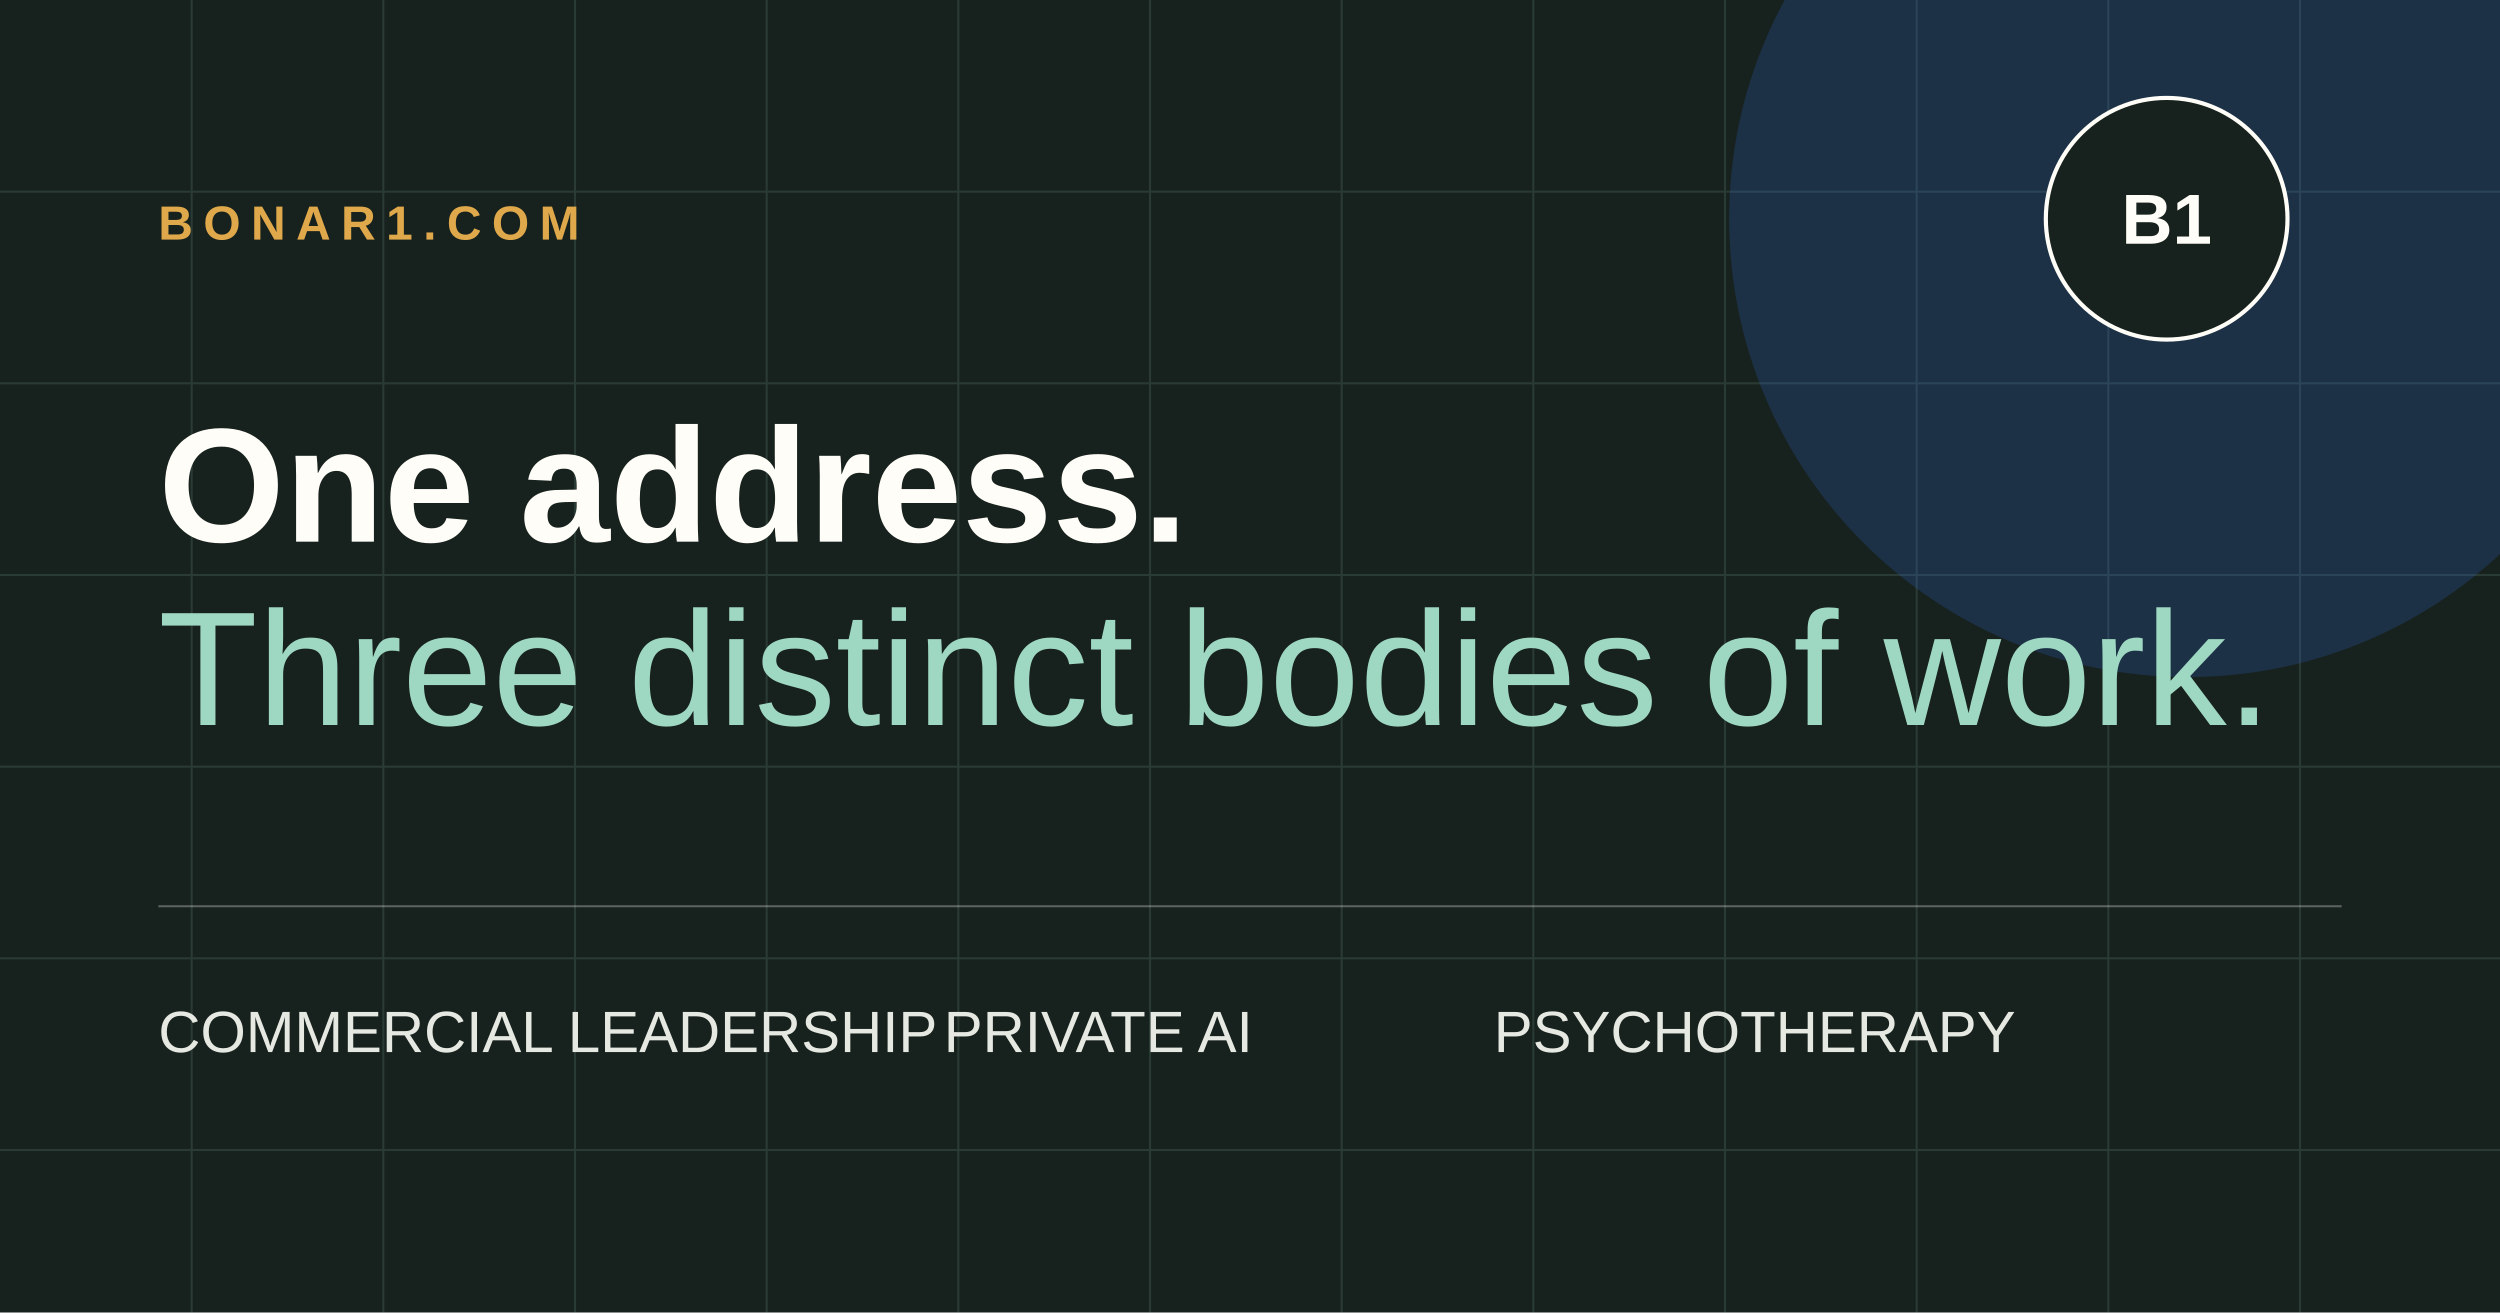
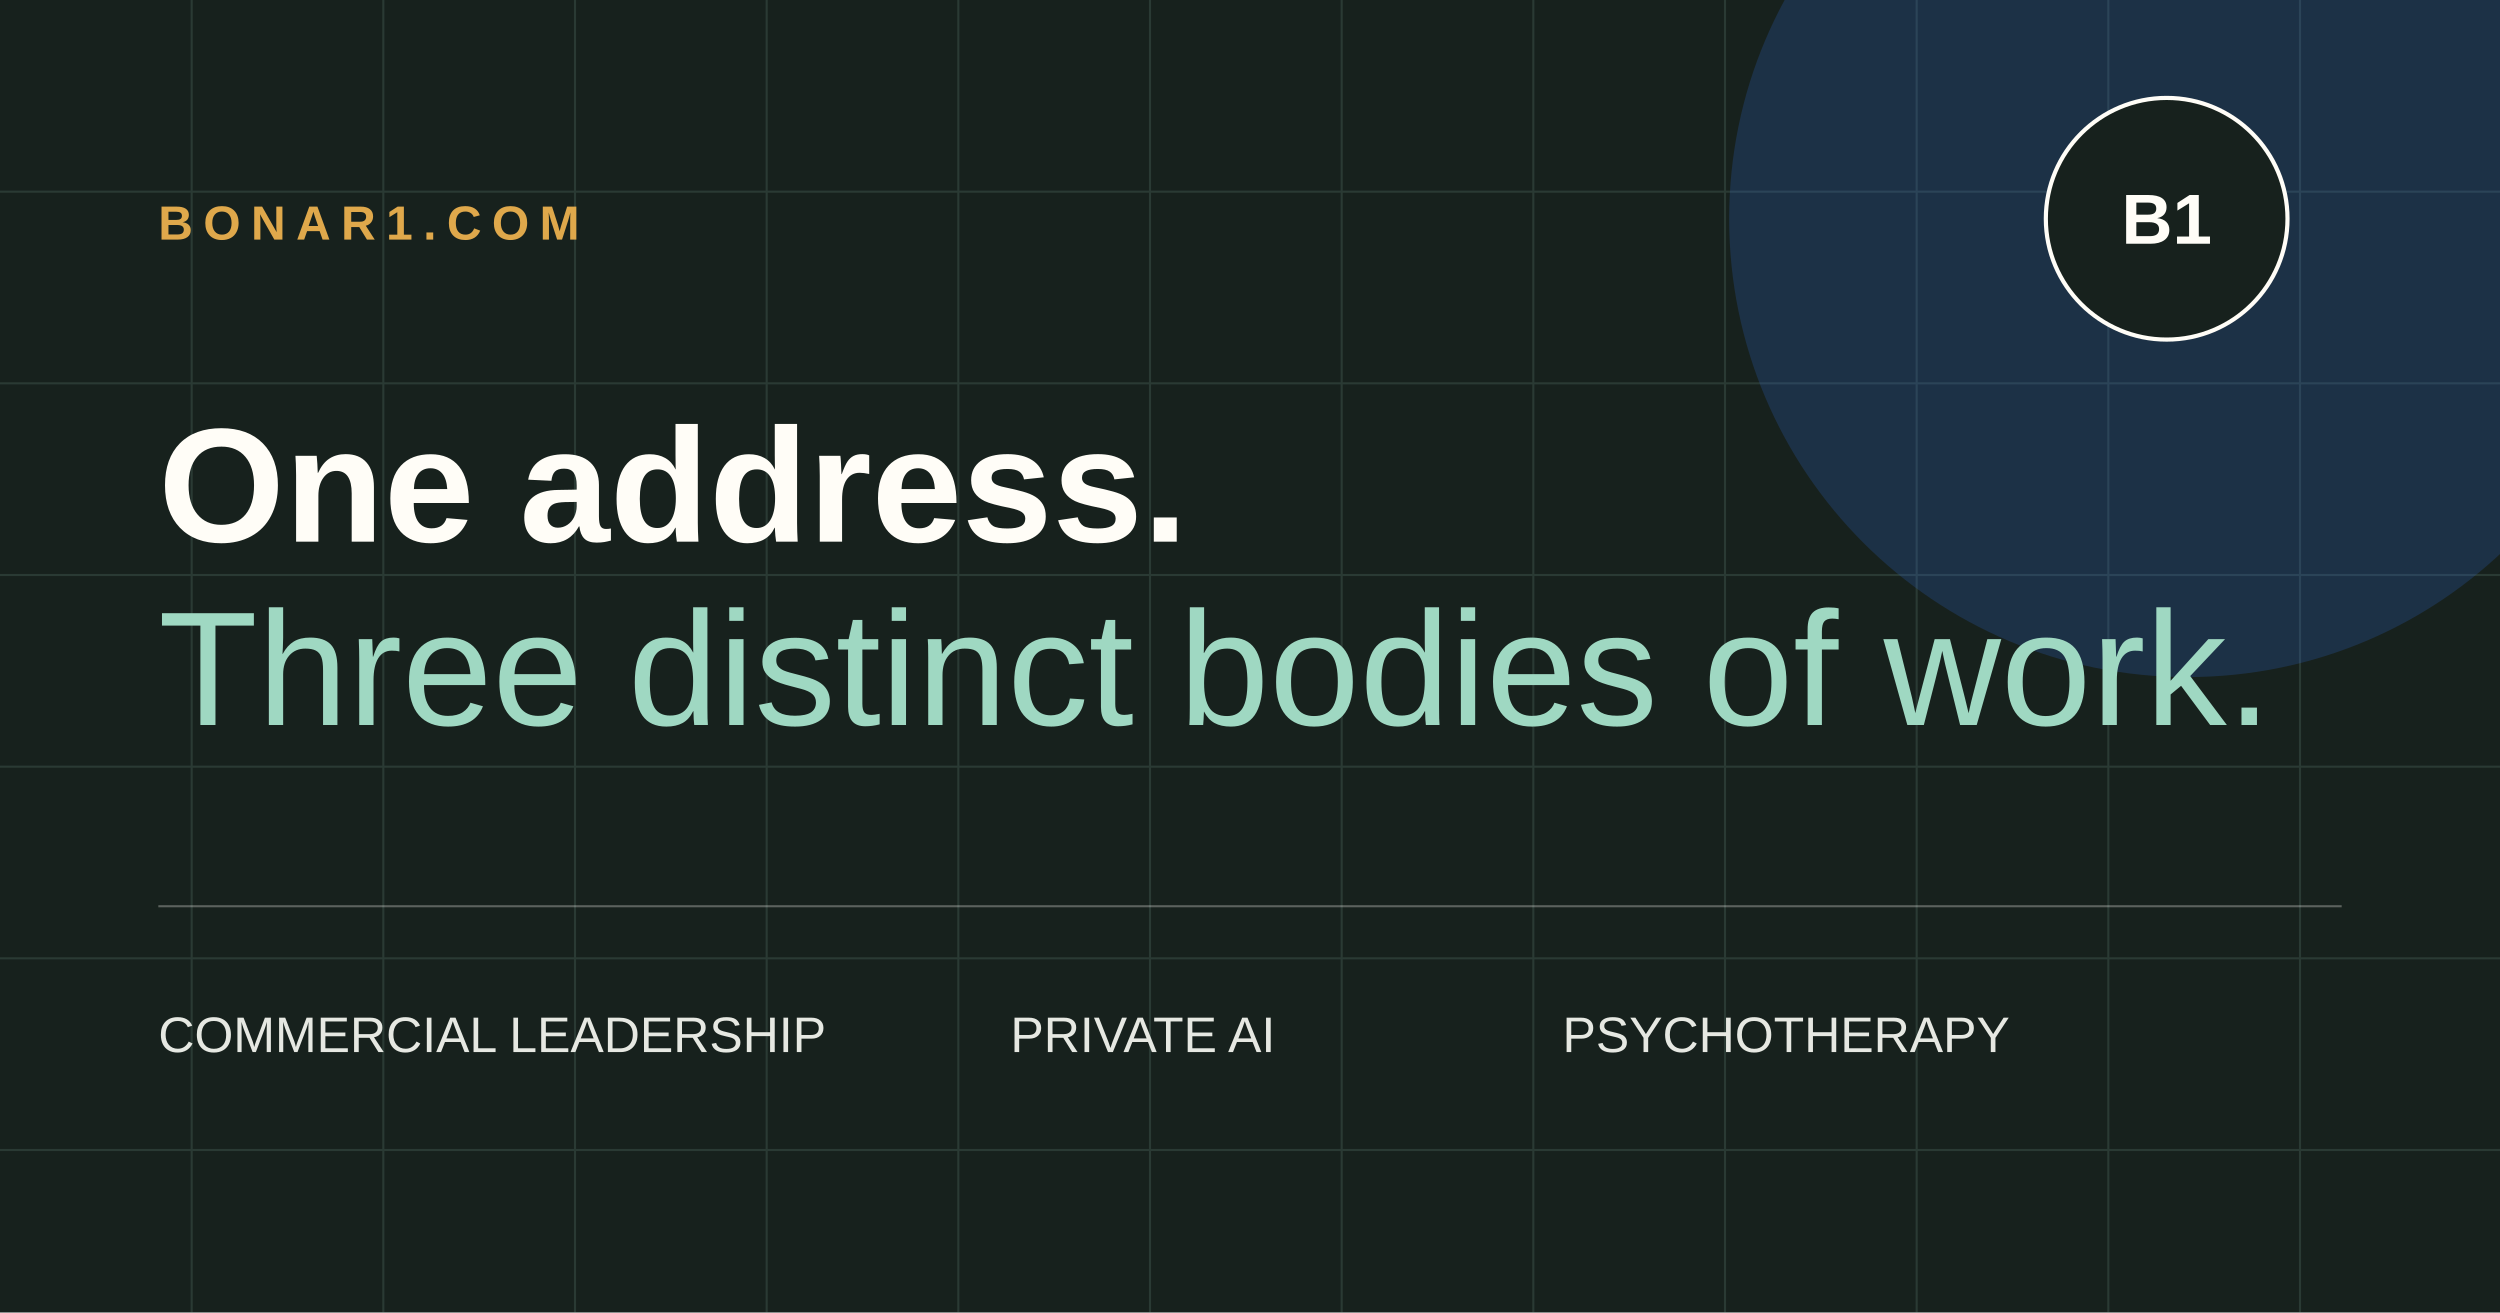
<svg xmlns="http://www.w3.org/2000/svg" width="1200" height="630" viewBox="0 0 1200 630">
  <rect width="1200" height="630" fill="#17211d" />
  <g opacity=".14" stroke="#9fd8c2">
    <path d="M0 92h1200M0 184h1200M0 276h1200M0 368h1200M0 460h1200M0 552h1200" />
    <path d="M92 0v630M184 0v630M276 0v630M368 0v630M460 0v630M552 0v630M644 0v630M736 0v630M828 0v630M920 0v630M1012 0v630M1104 0v630" />
  </g>
  <circle cx="1050" cy="105" r="220" fill="#2d63c8" opacity=".24" />
  <circle cx="1040" cy="105" r="58" fill="#17211d" stroke="#fffdf7" stroke-width="2" />
  <text x="1040" y="117" fill="#fffdf7" font-family="Arial, sans-serif" font-size="34" font-weight="700" text-anchor="middle">B1</text>
  <text x="76" y="115" fill="#dfa84b" font-family="Arial, sans-serif" font-size="23" font-weight="700" letter-spacing="5">BONAR1.COM</text>
  <text x="76" y="260" fill="#fffdf7" font-family="Arial, sans-serif" font-size="78" font-weight="700">One address.</text>
  <text x="76" y="348" fill="#9fd8c2" font-family="Arial, sans-serif" font-size="78">Three distinct bodies of work.</text>
  <line x1="76" y1="435" x2="1124" y2="435" stroke="#fffdf7" opacity=".3" />
-   <text x="76" y="505" fill="#e6e8e2" font-family="Arial, sans-serif" font-size="28">COMMERCIAL LEADERSHIP</text>
-   <text x="453" y="505" fill="#e6e8e2" font-family="Arial, sans-serif" font-size="28">PRIVATE AI</text>
-   <text x="717" y="505" fill="#e6e8e2" font-family="Arial, sans-serif" font-size="28">PSYCHOTHERAPY</text>
+   <text x="76" y="505" fill="#e6e8e2" font-family="Arial, sans-serif" font-size="24">COMMERCIAL LEADERSHIP</text>
+   <text x="485" y="505" fill="#e6e8e2" font-family="Arial, sans-serif" font-size="24">PRIVATE AI</text>
+   <text x="750" y="505" fill="#e6e8e2" font-family="Arial, sans-serif" font-size="24">PSYCHOTHERAPY</text>
</svg>
